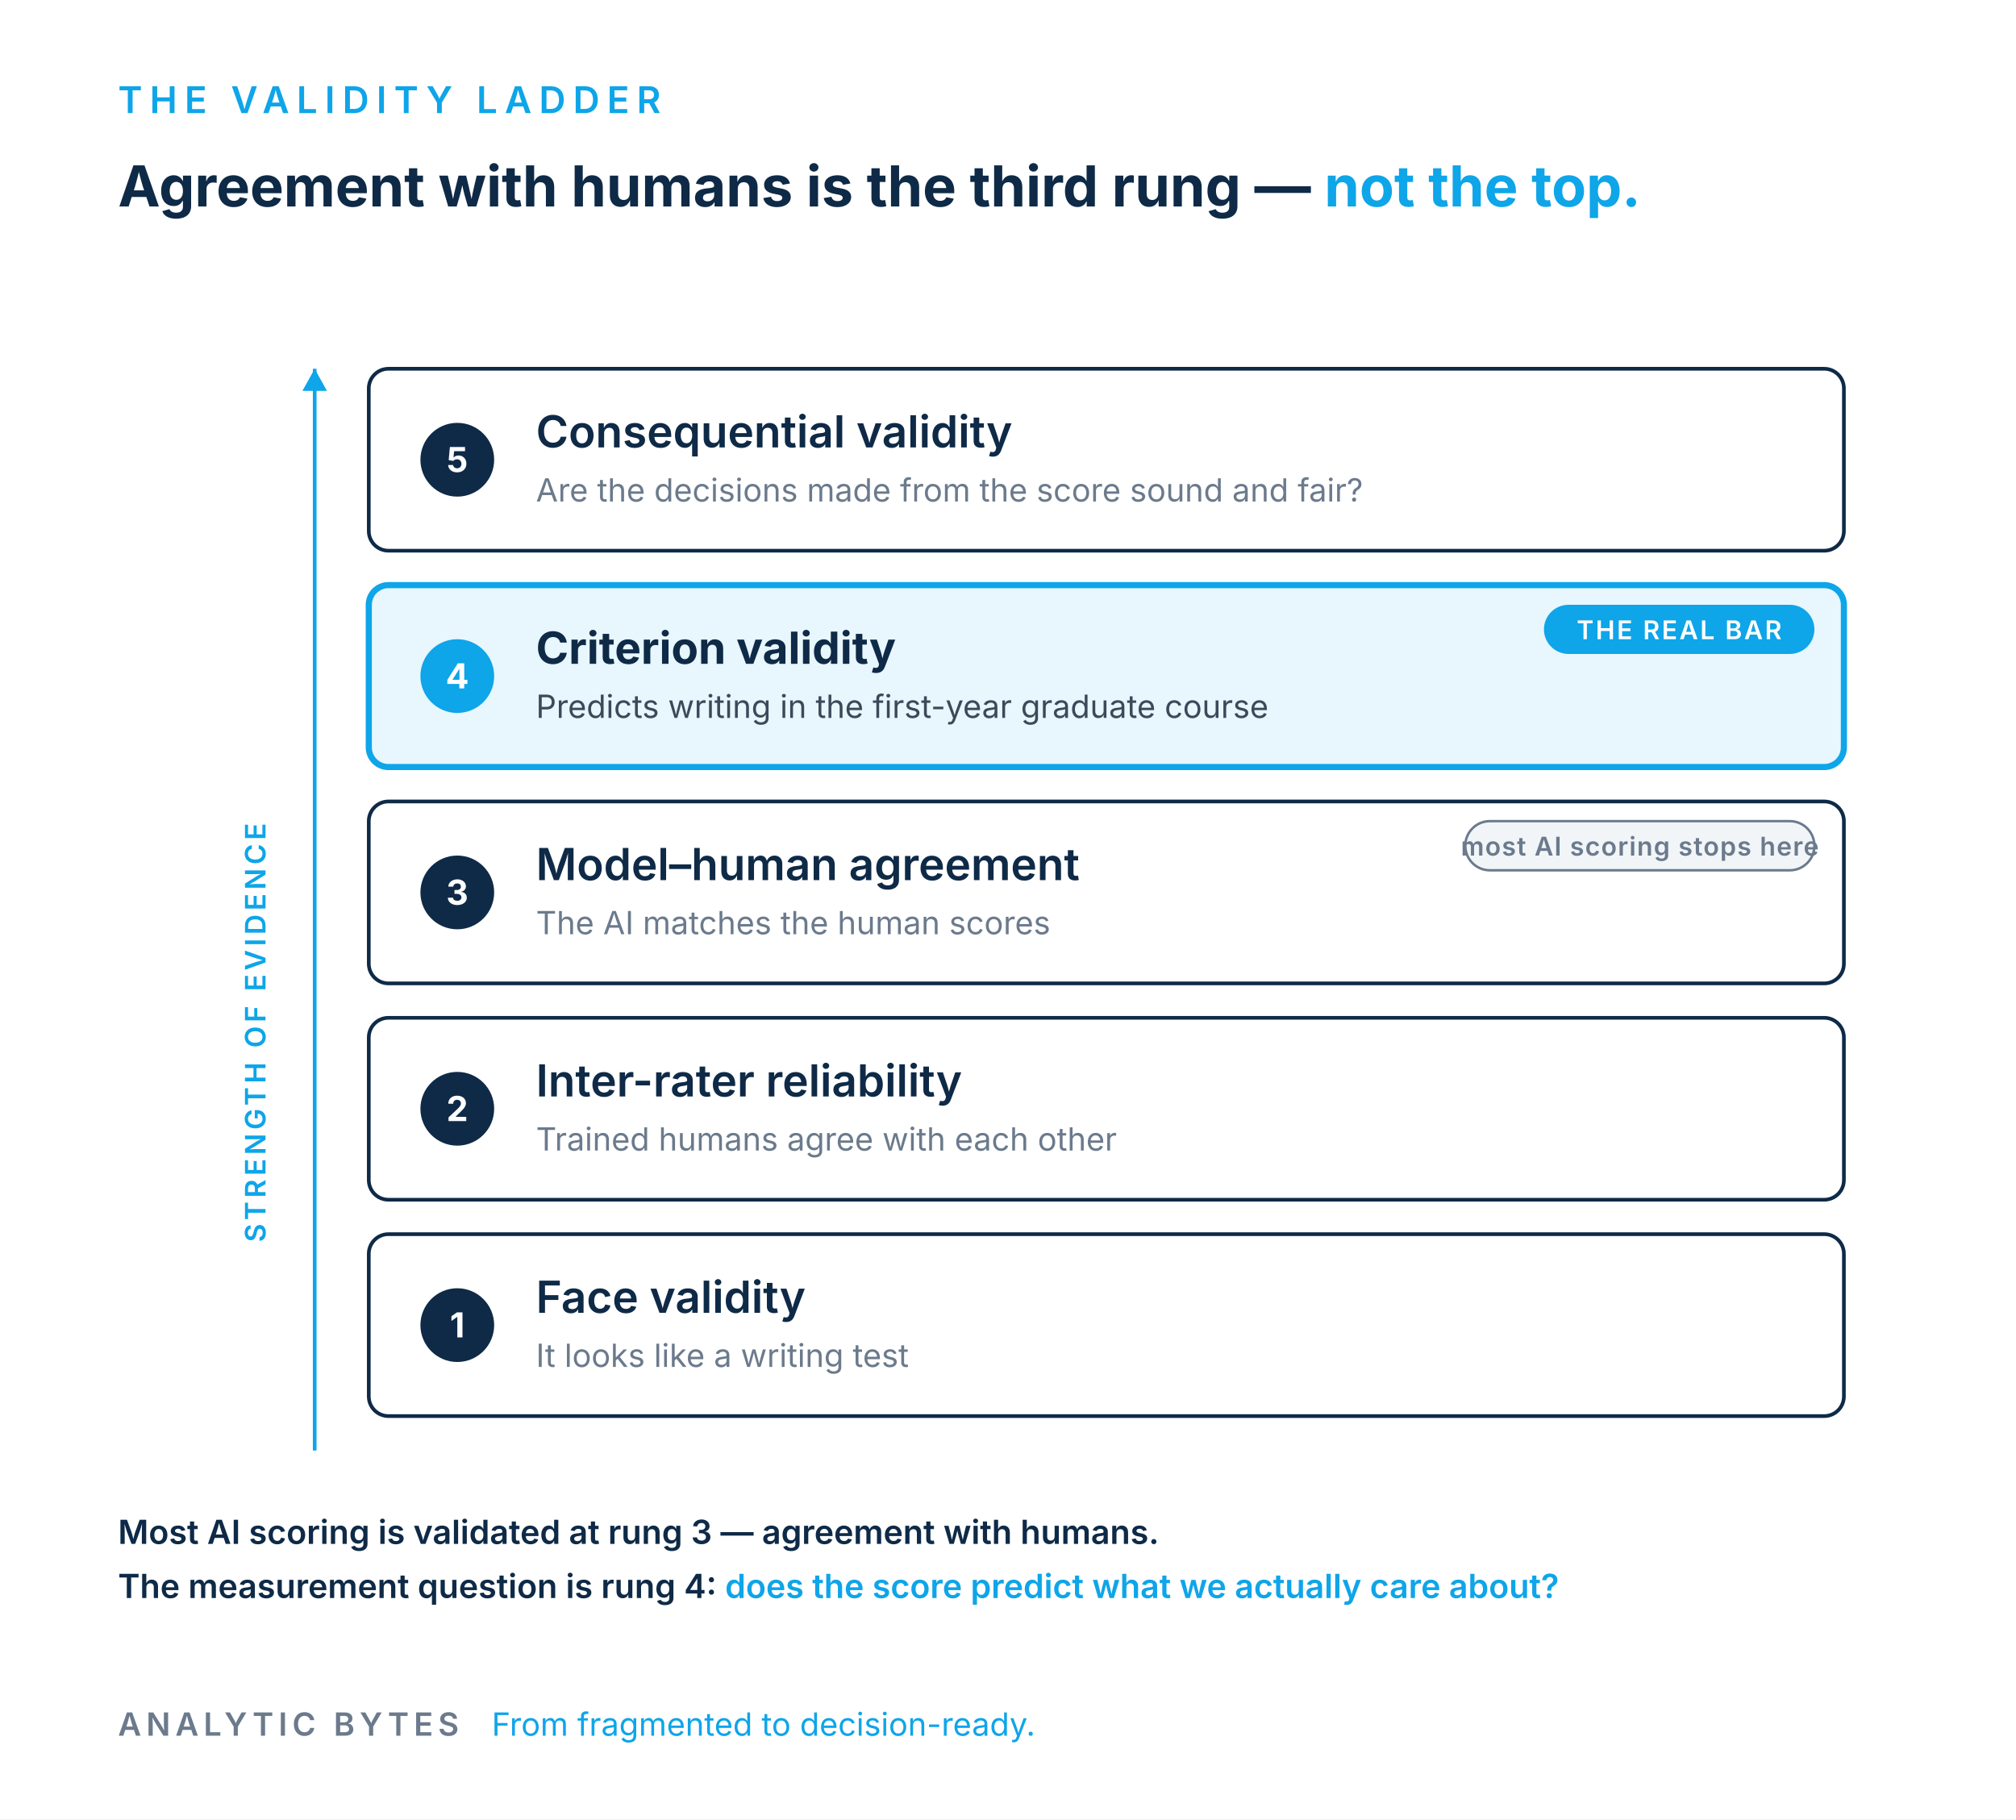
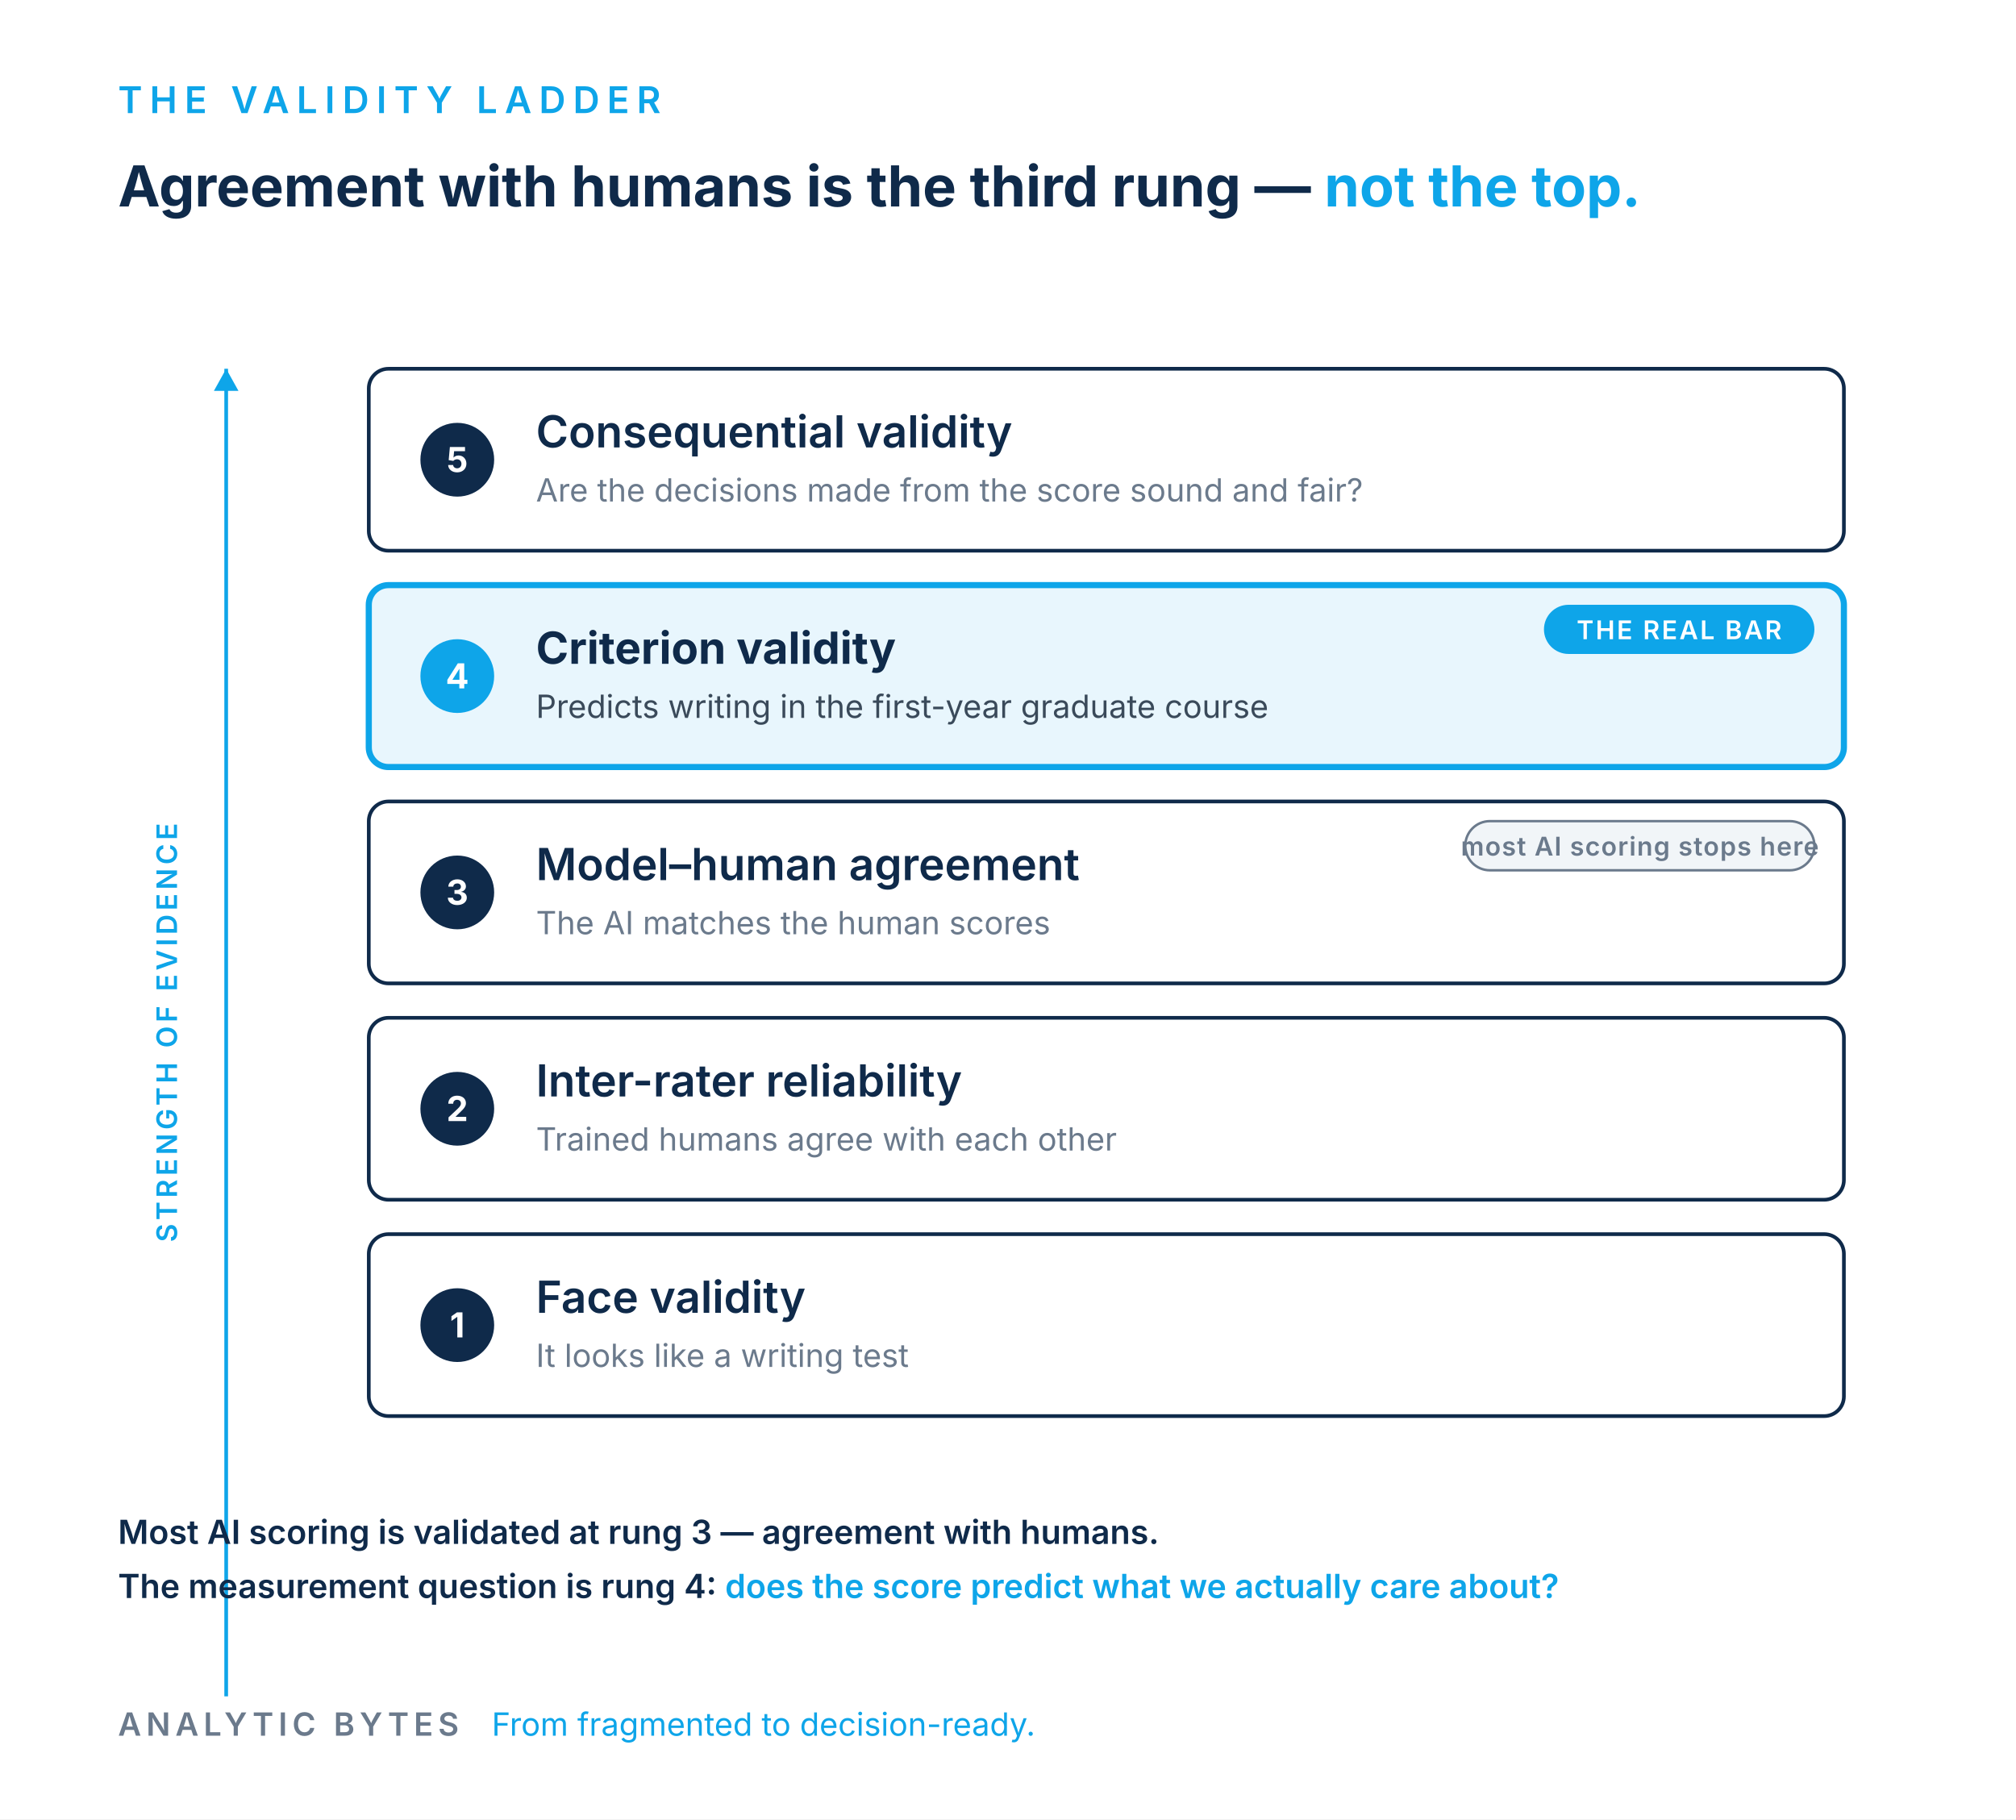
<svg xmlns="http://www.w3.org/2000/svg" viewBox="0 0 820 740" role="img" aria-labelledby="ttl desc" font-family="Inter,Helvetica,Arial,sans-serif">
  <rect width="820" height="740" fill="#FFFFFF" />
  <text x="48" y="46" font-size="15" letter-spacing="3" fill="#0EA5E9" font-weight="600">THE VALIDITY LADDER</text>
-   <text x="48" y="84" font-size="23" fill="#0E2A47" font-weight="700">Agreement with humans is the third rung — <tspan fill="#0EA5E9">not the top.</tspan>
+   <text x="48" y="84" font-size="23" fill="#0F2A4A" font-weight="700">Agreement with humans is the third rung — <tspan fill="#0EA5E9">not the top.</tspan>
  </text>
-   <line x1="128" y1="590" x2="128" y2="150" stroke="#0EA5E9" stroke-width="1.5" />
-   <path d="M128,150 l-5,9 l10,0 z" fill="#0EA5E9" />
-   <text transform="translate(108,420) rotate(-90)" font-size="11.5" letter-spacing="1.5" fill="#0EA5E9" font-weight="600" text-anchor="middle">STRENGTH OF EVIDENCE</text>
-   <rect x="150" y="150" width="600" height="74" rx="8" fill="#FFFFFF" stroke="#0E2A47" stroke-width="1.5" />
-   <circle cx="186" cy="187" r="15" fill="#0E2A47" />
+   <line x1="92" y1="690" x2="92" y2="150" stroke="#0EA5E9" stroke-width="1.5" />
+   <path d="M92,150 l-5,9 l10,0 z" fill="#0EA5E9" />
+   <text transform="translate(72,420) rotate(-90)" font-size="11.5" letter-spacing="1.5" fill="#0EA5E9" font-weight="600" text-anchor="middle">STRENGTH OF EVIDENCE</text>
+   <rect x="150" y="150" width="600" height="74" rx="8" fill="#FFFFFF" stroke="#0F2A4A" stroke-width="1.5" />
+   <circle cx="186" cy="187" r="15" fill="#0F2A4A" />
  <text x="186" y="192" font-size="14" fill="#FFFFFF" font-weight="700" text-anchor="middle">5</text>
-   <text x="218" y="182" font-size="18" fill="#0E2A47" font-weight="600">Consequential validity</text>
+   <text x="218" y="182" font-size="18" fill="#0F2A4A" font-weight="600">Consequential validity</text>
  <text x="218" y="204" font-size="13" fill="#6B7A8C">Are the decisions made from the score sound and fair?</text>
  <rect x="150" y="238" width="600" height="74" rx="8" fill="#E8F6FD" stroke="#0EA5E9" stroke-width="2.5" />
  <circle cx="186" cy="275" r="15" fill="#0EA5E9" />
  <text x="186" y="280" font-size="14" fill="#FFFFFF" font-weight="700" text-anchor="middle">4</text>
-   <text x="218" y="270" font-size="18" fill="#0E2A47" font-weight="700">Criterion validity</text>
+   <text x="218" y="270" font-size="18" fill="#0F2A4A" font-weight="700">Criterion validity</text>
  <text x="218" y="292" font-size="13" fill="#3A4A5A">Predicts writing in the first-year graduate course</text>
  <rect x="628" y="246" width="110" height="20" rx="10" fill="#0EA5E9" />
  <text x="683" y="260" font-size="10.5" letter-spacing="0.8" fill="#FFFFFF" font-weight="600" text-anchor="middle">THE REAL BAR</text>
-   <rect x="150" y="326" width="600" height="74" rx="8" fill="#FFFFFF" stroke="#0E2A47" stroke-width="1.5" />
-   <circle cx="186" cy="363" r="15" fill="#0E2A47" />
+   <rect x="150" y="326" width="600" height="74" rx="8" fill="#FFFFFF" stroke="#0F2A4A" stroke-width="1.5" />
+   <circle cx="186" cy="363" r="15" fill="#0F2A4A" />
  <text x="186" y="368" font-size="14" fill="#FFFFFF" font-weight="700" text-anchor="middle">3</text>
-   <text x="218" y="358" font-size="18" fill="#0E2A47" font-weight="600">Model–human agreement</text>
+   <text x="218" y="358" font-size="18" fill="#0F2A4A" font-weight="600">Model–human agreement</text>
  <text x="218" y="380" font-size="13" fill="#6B7A8C">The AI matches the human scores</text>
  <rect x="596" y="334" width="142" height="20" rx="10" fill="#F1F5F8" stroke="#6B7A8C" stroke-width="1" />
  <text x="667" y="348" font-size="10.5" letter-spacing="0.4" fill="#6B7A8C" font-weight="600" text-anchor="middle">most AI scoring stops here</text>
-   <rect x="150" y="414" width="600" height="74" rx="8" fill="#FFFFFF" stroke="#0E2A47" stroke-width="1.5" />
-   <circle cx="186" cy="451" r="15" fill="#0E2A47" />
+   <rect x="150" y="414" width="600" height="74" rx="8" fill="#FFFFFF" stroke="#0F2A4A" stroke-width="1.5" />
+   <circle cx="186" cy="451" r="15" fill="#0F2A4A" />
  <text x="186" y="456" font-size="14" fill="#FFFFFF" font-weight="700" text-anchor="middle">2</text>
-   <text x="218" y="446" font-size="18" fill="#0E2A47" font-weight="600">Inter-rater reliability</text>
+   <text x="218" y="446" font-size="18" fill="#0F2A4A" font-weight="600">Inter-rater reliability</text>
  <text x="218" y="468" font-size="13" fill="#6B7A8C">Trained humans agree with each other</text>
-   <rect x="150" y="502" width="600" height="74" rx="8" fill="#FFFFFF" stroke="#0E2A47" stroke-width="1.5" />
-   <circle cx="186" cy="539" r="15" fill="#0E2A47" />
+   <rect x="150" y="502" width="600" height="74" rx="8" fill="#FFFFFF" stroke="#0F2A4A" stroke-width="1.5" />
+   <circle cx="186" cy="539" r="15" fill="#0F2A4A" />
  <text x="186" y="544" font-size="14" fill="#FFFFFF" font-weight="700" text-anchor="middle">1</text>
-   <text x="218" y="534" font-size="18" fill="#0E2A47" font-weight="600">Face validity</text>
+   <text x="218" y="534" font-size="18" fill="#0F2A4A" font-weight="600">Face validity</text>
  <text x="218" y="556" font-size="13" fill="#6B7A8C">It looks like a writing test</text>
-   <text x="48" y="628" font-size="13.5" fill="#0E2A47" font-weight="600">Most AI scoring is validated at rung 3 — agreement with humans.</text>
-   <text x="48" y="650" font-size="13.5" fill="#0E2A47" font-weight="600">The measurement question is rung 4: <tspan fill="#0EA5E9">does the score predict what we actually care about?</tspan>
+   <text x="48" y="628" font-size="13.5" fill="#0F2A4A" font-weight="600">Most AI scoring is validated at rung 3 — agreement with humans.</text>
+   <text x="48" y="650" font-size="13.5" fill="#0F2A4A" font-weight="600">The measurement question is rung 4: <tspan fill="#0EA5E9">does the score predict what we actually care about?</tspan>
  </text>
  <text x="48" y="706" font-size="13" letter-spacing="2" fill="#6B7A8C" font-weight="600">ANALYTIC BYTES</text>
  <text x="200" y="706" font-size="13" fill="#0EA5E9">From fragmented to decision-ready.</text>
</svg>
